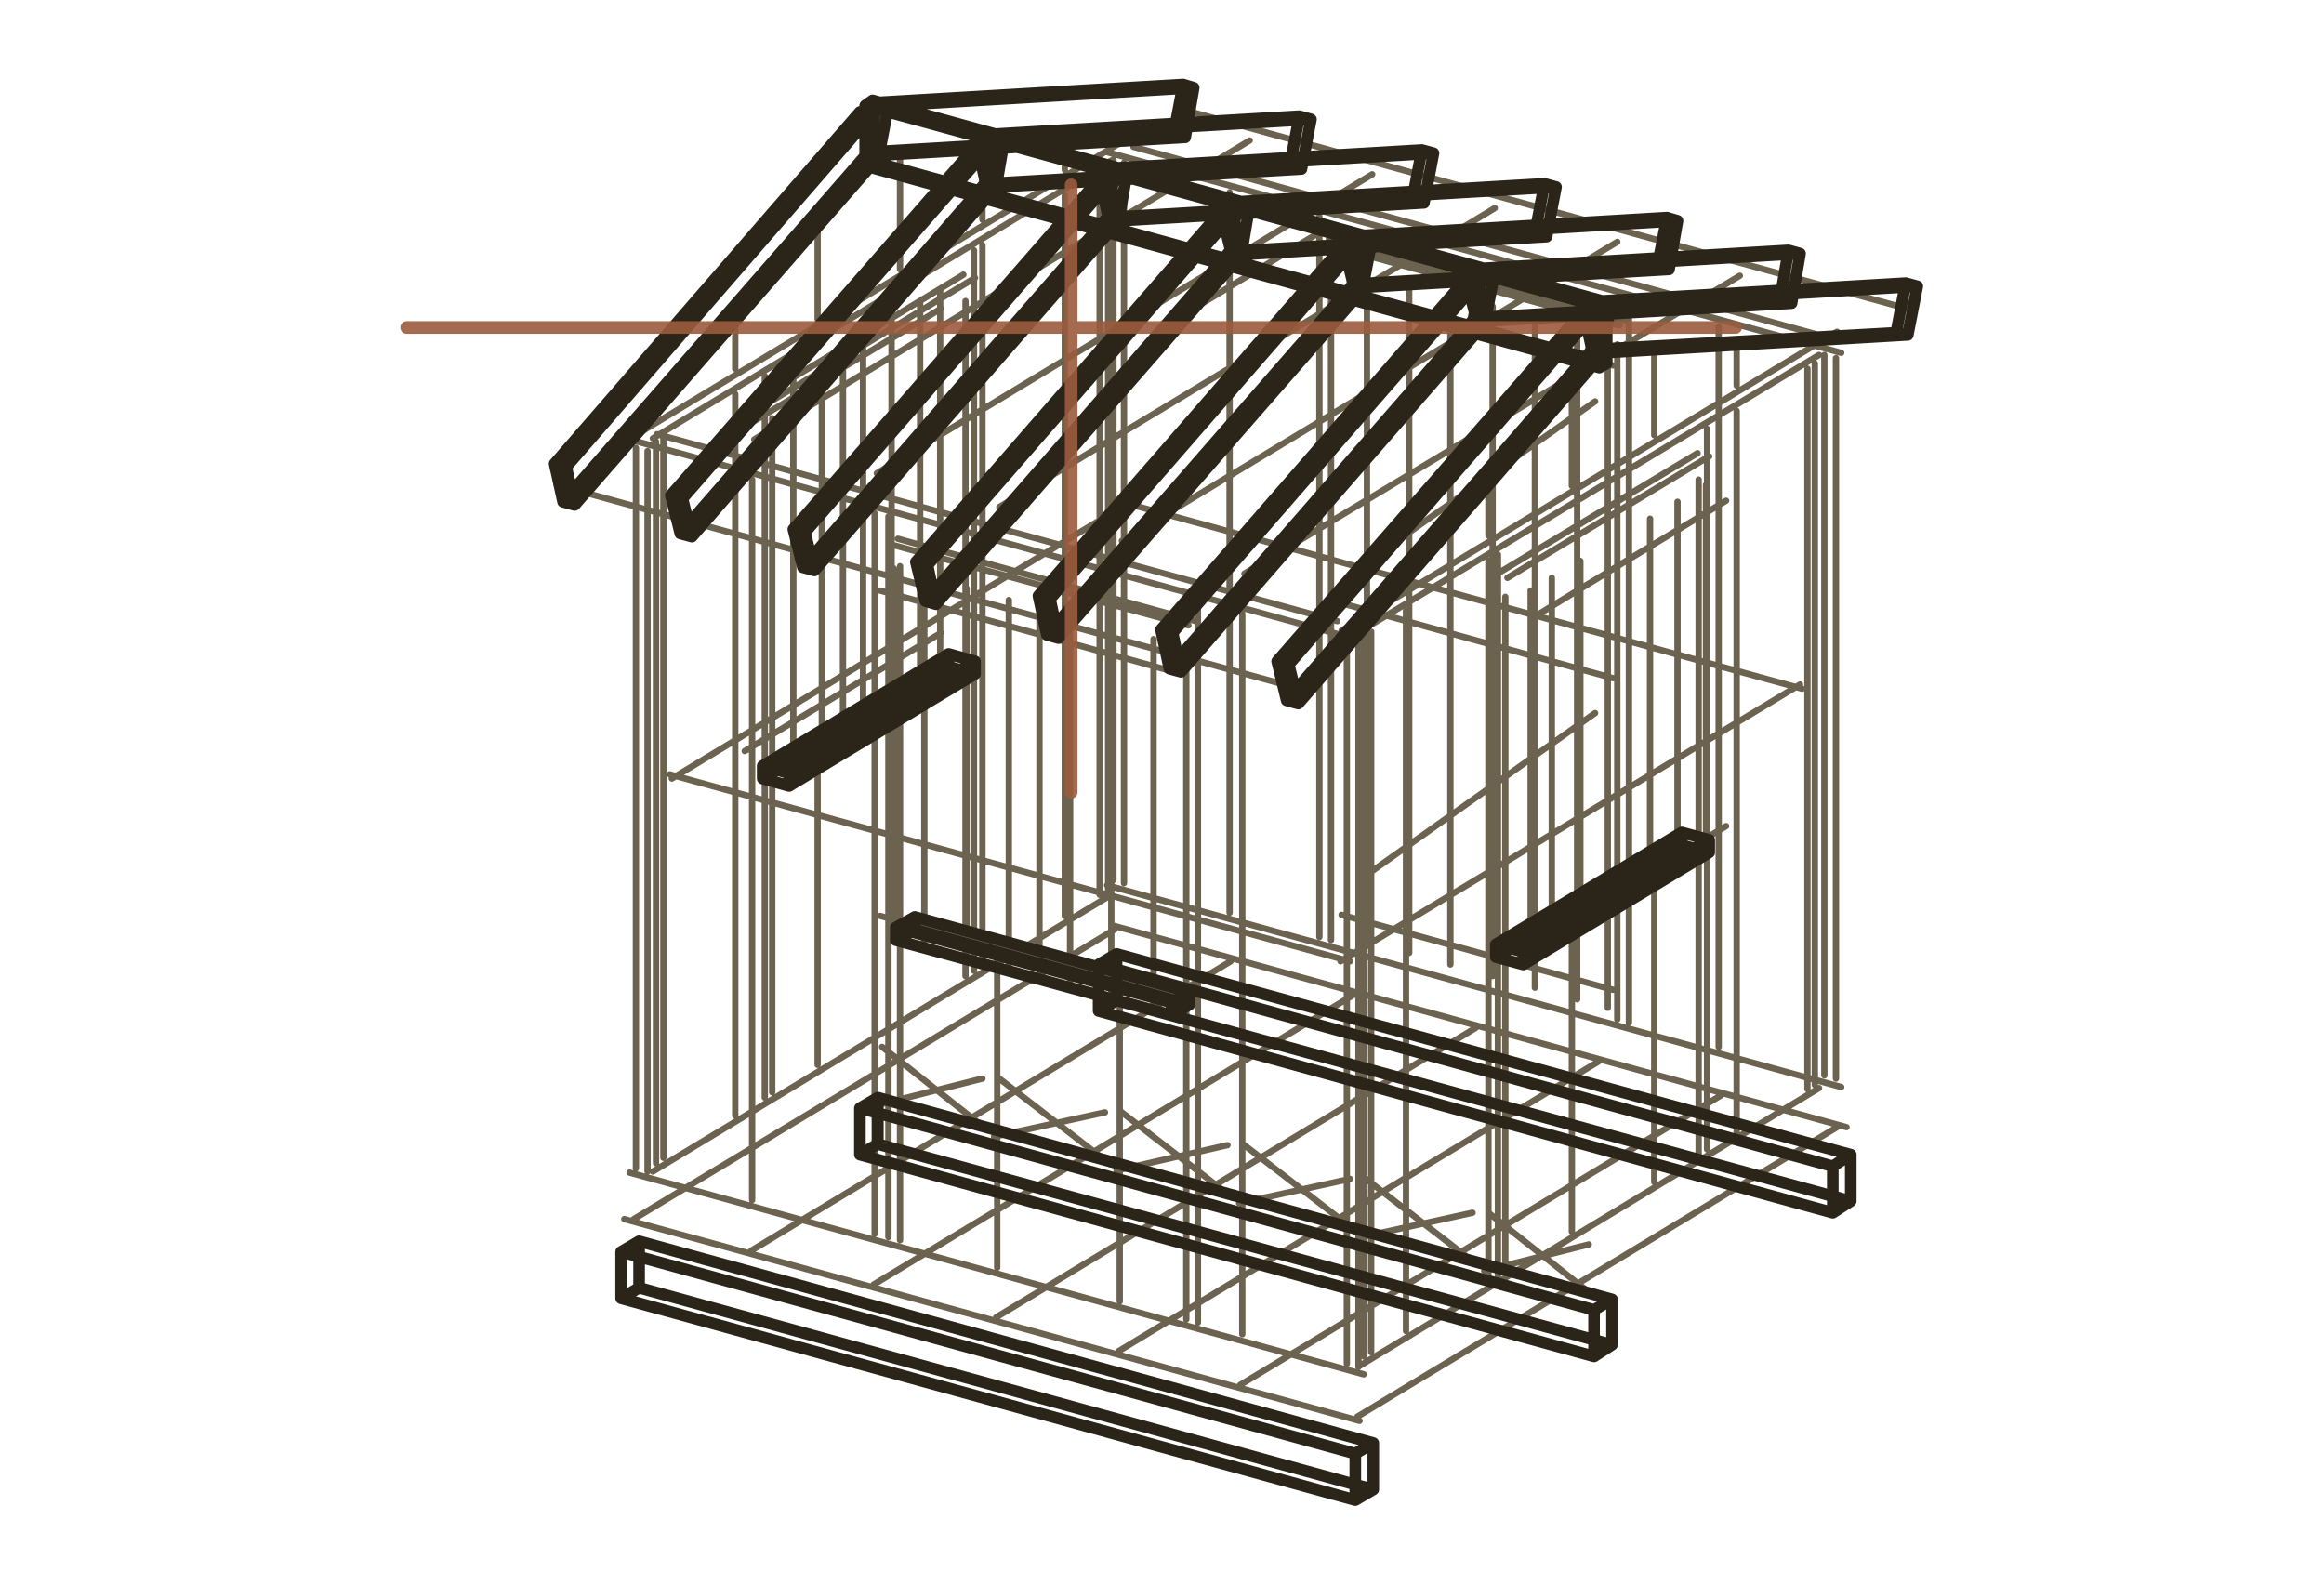
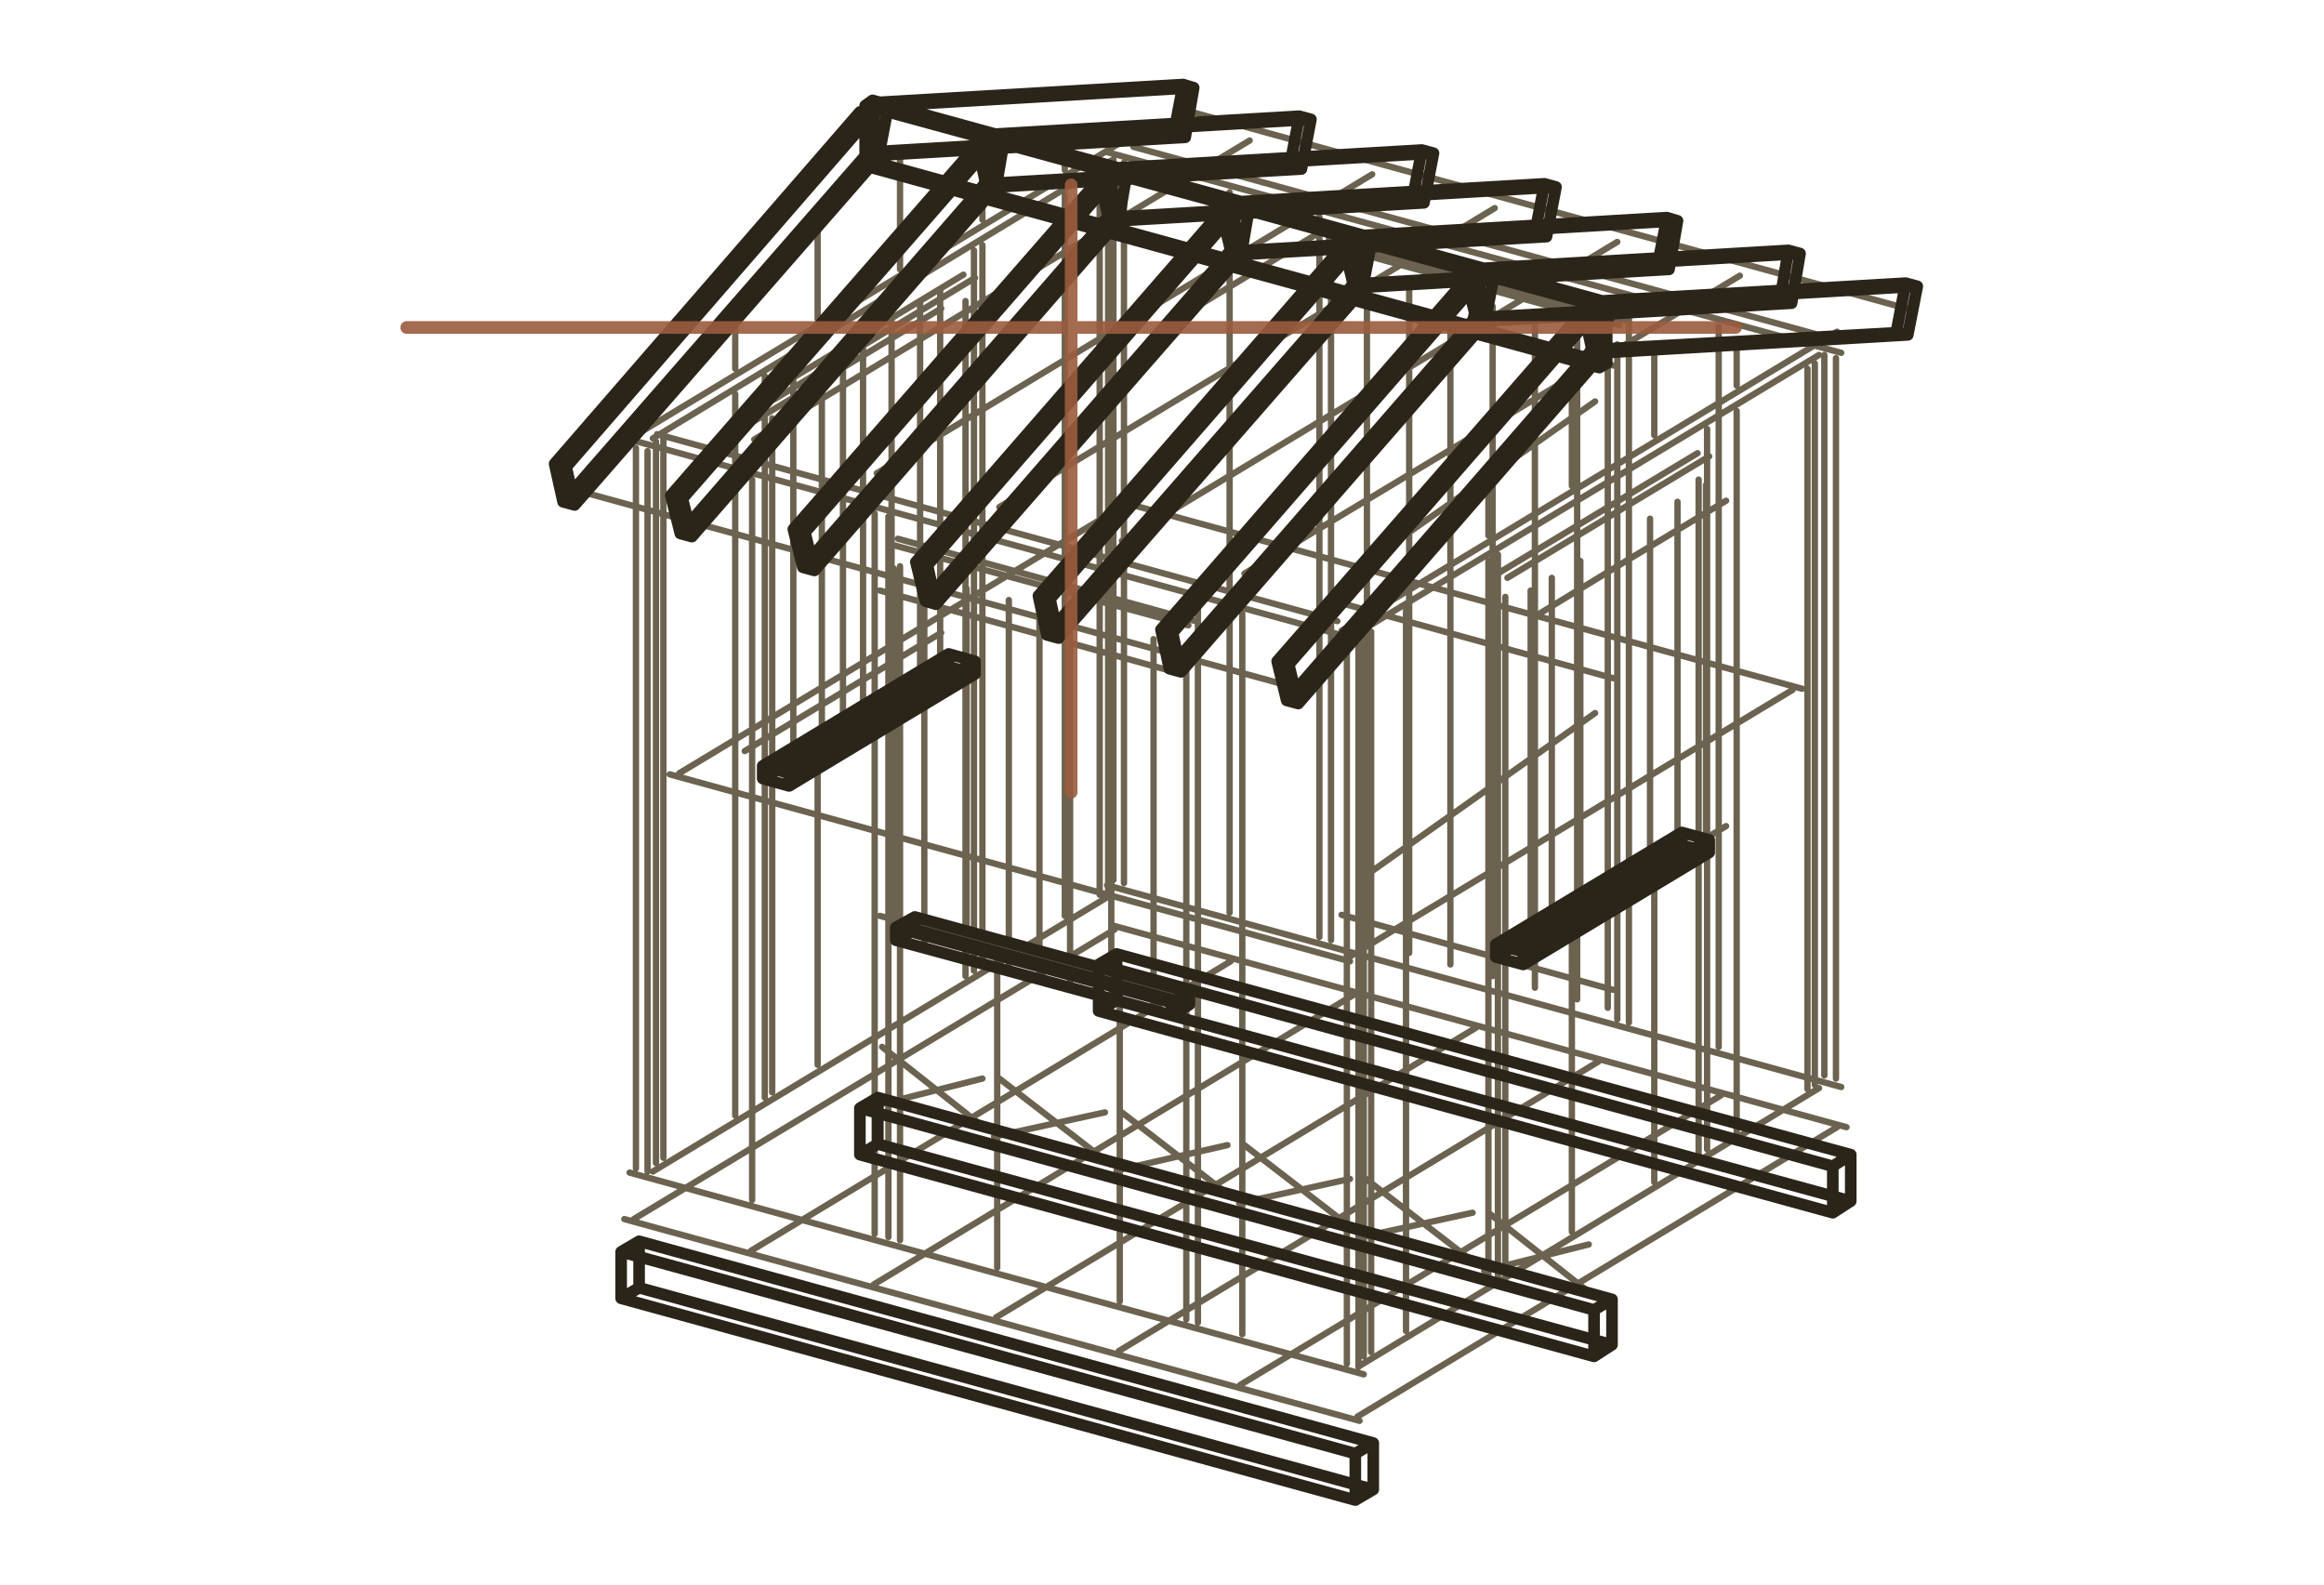
<svg xmlns="http://www.w3.org/2000/svg" viewBox="0 0 220 150" width="220" height="150" role="img">
  <g fill="none" stroke="#6b6250" stroke-width="0.6" stroke-linecap="round">
-     <path d="M105.5 88L60 115.4M116.5 91L71.1 118.4M128.1 94.2L82.7 121.6M139.7 97.3L94.3 124.7M151.3 100.5L105.9 127.9M162.9 103.7L117.4 131.1M173.9 106.7L128.5 134.1M105.3 87.6L174.8 106.7M59.1 115.4L128.7 134.5M83.5 99.1L93.5 107M83.1 104.6L93 102.1M94.6 102.1L105.1 110.2M94.1 107.6L104.6 105.3M106.2 105.3L116.7 113.4M105.7 110.8L116.2 108.4M117.8 108.4L128.3 116.5M117.3 113.9L127.8 111.6M129.3 111.6L139.8 119.7M128.9 117.1L139.4 114.8M140.9 114.8L150.9 122.7M140.5 120.3L150.4 117.8M104.8 83.8L174.3 102.9M104.8 14.4L174.3 33.4M107.3 13.9L171.8 31.6M105.4 83.3L105.4 15.1M116.4 86.4L116.4 18.2M162.7 99.1L162.7 30.9M173.8 102.1L173.8 33.9M106.4 83.6L106.4 15.4M172.7 101.8L172.7 33.6M124.9 88.7L124.9 20.5M126 89L126 25.2M154.2 96.8L154.2 28.5M153.1 96.5L153.1 32.6M125.8 22.6L154.1 30.4M125.1 23L153.3 30.8M129.1 130.1L59.6 111M129.1 60.7L59.6 41.6M126.6 58.8L62.2 41.1M128.6 129.4L128.6 61.1M117.6 126.3L117.6 58.1M82.8 116.8L82.8 48.6M71.2 113.6L71.2 45.4M60.2 110.6L60.2 42.4M127.5 129.1L127.5 60.8M61.3 110.9L61.3 42.7M113.4 125.2L113.4 57M112.3 124.9L112.3 61.1M84.1 117.1L84.1 48.9M85.2 117.4L85.2 53.6M112.5 59.2L84.2 51.5M113.2 58.8L85 51M106 123.2L106 94M94.4 120L94.4 90.9M172.2 103L128.7 129.3M172.2 33.6L128.7 59.8M173.9 31.4L127 59.7M171.8 102.7L171.8 34.4M164.4 107.2L164.4 38.9M140.9 121.3L140.9 53.1M133.1 126L133.1 57.8M129.1 128.4L129.1 60.2M171.1 103.1L171.1 34.9M129.8 128L129.8 59.8M161.6 108.8L161.6 40.6M160.8 109.3L160.8 45.4M141.8 120.8L141.8 52.5M142.5 120.3L142.5 56.5M161.8 43.2L142.7 54.7M160.7 42.9L141.6 54.4M156.6 111.9L156.6 82.7M148.8 116.6L148.8 87.5M61.8 110.9L105.2 84.7M61.8 41.5L105.2 15.2M60 41.3L106.9 13M62.1 110.1L62.1 41.8M69.6 105.6L69.6 37.3M93 91.4L93 23.2M100.8 86.7L100.8 18.5M104.9 84.3L104.9 16.1M62.8 109.6L62.8 41.4M104.1 84.7L104.1 16.5M72.4 103.9L72.4 35.6M73.1 103.4L73.1 39.6M92.2 91.9L92.2 23.7M91.4 92.4L91.4 28.5M72.2 37.5L91.2 26M73.3 37.8L92.3 26.3M77.4 100.8L77.4 71.7M85.2 96.1L85.2 67M118.3 13.3L71.4 41.6M129.9 16.5L83 44.8M141.5 19.7L94.6 48M153.1 22.9L106.2 51.2M164.7 26.1L117.8 54.3M125.9 21.4L110.2 30.9M69.6 34.9L69.6 30.9M77.4 30.2L77.4 21.9M85.2 25.5L85.2 14.8M93 20.8L93 14.4M100.8 16.1L100.8 13.9M164.4 36.5L164.4 32.5M156.6 41.2L156.6 32.9M148.8 46L148.8 35.2M140.9 50.7L140.9 44.2M133.1 55.4L133.1 53.2M111.7 10.3L181.2 29.4M122.3 65L52.7 45.9M129.4 89.1L129.4 25.7M133.4 90.2L133.4 26.8M137.3 91.3L137.3 27.9M141.3 92.4L141.3 29M145.3 93.5L145.3 30.1M149.3 94.6L149.3 31.2M152.2 95.4L152.2 32M127 86.6L152.7 93.7M127 57.1L152.7 64.2M127 27.6L152.7 34.6M128.7 83.3L151 67.5M128.7 53.7L151 38M109.2 95.6L109.2 60.5M105.2 94.6L105.2 59.4M101.3 93.5L101.3 58.4M98.4 92.7L98.4 57.6M110.8 94.2L97.1 90.4M110.8 63.5L97.1 59.7M95.5 91.9L95.5 56.8M91.5 90.8L91.5 55.7M87.5 89.7L87.5 54.6M84.6 88.9L84.6 53.8M97.1 90.4L83.3 86.7M97.1 59.7L83.3 55.9M161.5 81L161.5 45.9M158.8 82.6L158.8 47.5M156.2 84.3L156.2 49.1M154.2 85.4L154.2 50.3M163.4 78.2L154.1 83.8M163.4 47.4L154.1 53M152.2 86.6L152.2 51.5M149.6 88.2L149.6 53.1M146.9 89.9L146.9 54.7M144.9 91L144.9 55.9M154.1 83.8L144.9 89.4M154.1 53L144.9 58.6M72.4 72.6L72.4 37.5M75.1 71L75.1 35.9M77.8 69.4L77.8 34.3M79.8 68.2L79.8 33.1M70.5 71.1L79.8 65.5M70.5 40.4L79.8 34.8M81.7 67L81.7 31.9M84.4 65.4L84.4 30.3M87.1 63.8L87.1 28.7M89 62.6L89 27.5M79.8 65.5L89.1 59.9M79.8 34.8L89.1 29.2M106.1 47.5L170.6 65.2M127.8 91L63.4 73.3M170.4 64.8L126.9 91M63.6 73.7L107 47.5" />
+     <path d="M105.5 88L60 115.4M116.5 91L71.1 118.4M128.1 94.2L82.7 121.6M139.7 97.3L94.3 124.7M151.3 100.5L105.9 127.9M162.9 103.7L117.4 131.1M173.9 106.7L128.5 134.1M105.3 87.6L174.8 106.7M59.1 115.4L128.7 134.5M83.5 99.1L93.5 107M83.1 104.6L93 102.1M94.6 102.1L105.1 110.2M94.1 107.6L104.6 105.3M106.2 105.3L116.7 113.4M105.7 110.8L116.2 108.4M117.8 108.4L128.3 116.5M117.3 113.9L127.8 111.6M129.3 111.6L139.8 119.7M128.9 117.1L139.4 114.8M140.9 114.8L150.9 122.7M140.5 120.3L150.4 117.8M104.8 83.8L174.3 102.9M104.8 14.4L174.3 33.4M107.3 13.9L171.8 31.6M105.4 83.3L105.4 15.1M116.4 86.4L116.4 18.2M162.7 99.1L162.7 30.9M173.8 102.1L173.8 33.9M106.4 83.6L106.4 15.4M172.7 101.8L172.7 33.6M124.9 88.7L124.9 20.5M126 89L126 25.2M154.2 96.8L154.2 28.5M153.1 96.5L153.1 32.6M125.8 22.6L154.1 30.4M125.1 23L153.3 30.8M129.1 130.1L59.6 111M129.1 60.7L59.6 41.6M126.6 58.8L62.2 41.1M128.6 129.4L128.6 61.1M117.6 126.3L117.6 58.1M82.8 116.8L82.8 48.6M71.2 113.6L71.2 45.4M60.2 110.6L60.2 42.4M127.5 129.1L127.5 60.8M61.3 110.9L61.3 42.7M113.4 125.2L113.4 57M112.3 124.9L112.3 61.1M84.1 117.1L84.1 48.9M85.2 117.4L85.2 53.6M112.5 59.2L84.2 51.5M113.2 58.8L85 51M106 123.2L106 94M94.4 120L94.4 90.9M172.2 103L128.7 129.3M172.2 33.6L128.7 59.8M173.9 31.4L127 59.7M171.8 102.7L171.8 34.4M164.4 107.2L164.4 38.9M140.9 121.3L140.9 53.1M133.1 126L133.1 57.8M129.1 128.4L129.1 60.2M171.1 103.1L171.1 34.9M129.8 128L129.8 59.8M161.6 108.8L161.6 40.6M160.8 109.3L160.8 45.4M141.8 120.8L141.8 52.5M142.5 120.3L142.5 56.5M161.8 43.2L142.7 54.7M160.7 42.9L141.6 54.4M156.6 111.9L156.6 82.7M148.8 116.6L148.8 87.5M61.8 110.9L105.2 84.7M61.8 41.5L105.2 15.2M60 41.3L106.9 13M62.1 110.1L62.1 41.8M69.6 105.6L69.6 37.3M93 91.4L93 23.2M100.8 86.7L100.8 18.5M104.9 84.3L104.9 16.1M62.8 109.6L62.8 41.4M104.1 84.7L104.1 16.5M72.4 103.9L72.4 35.6M73.1 103.4L73.1 39.6M92.2 91.9L92.2 23.7M91.4 92.4L91.4 28.5M72.2 37.5L91.2 26M73.3 37.8L92.3 26.3M77.4 100.8L77.4 71.7M85.2 96.1L85.2 67M118.3 13.3L71.4 41.6M129.9 16.5L83 44.8M141.5 19.7L94.6 48M153.1 22.9L106.2 51.2M164.7 26.1L117.8 54.3M125.9 21.4L110.2 30.9M69.6 34.9L69.6 30.9M77.4 30.2L77.4 21.9M85.2 25.5L85.2 14.8M93 20.8L93 14.4M100.8 16.1L100.8 13.9M164.4 36.5L164.4 32.5M156.6 41.2L156.6 32.9M148.8 46L148.8 35.2M140.9 50.7L140.9 44.2M133.1 55.4L133.1 53.2M111.7 10.3L181.2 29.4M122.3 65L52.7 45.9M129.4 89.1L129.4 25.7M133.4 90.2L133.4 26.8M137.3 91.3L137.3 27.9M141.3 92.4L141.3 29M145.3 93.5L145.3 30.1M149.3 94.6L149.3 31.2M152.2 95.4L152.2 32M127 86.6L152.7 93.7M127 57.1L152.7 64.2M127 27.6L152.7 34.6M128.7 83.3L151 67.5M128.7 53.7L151 38M109.2 95.6L109.2 60.5M105.2 94.6L105.2 59.4M101.3 93.5L101.3 58.4M98.4 92.7L98.4 57.6M110.8 94.2L97.1 90.4M110.8 63.5L97.1 59.7M95.5 91.9L95.5 56.8M91.5 90.8L91.5 55.7M87.5 89.7L87.5 54.6M84.6 88.9L84.6 53.8M97.1 90.4L83.3 86.7M97.1 59.7L83.3 55.9M161.5 81L161.5 45.9M158.8 82.6L158.8 47.5M156.2 84.3L156.2 49.1M154.2 85.4L154.2 50.3M163.4 78.2L154.1 83.8M163.4 47.4L154.1 53M152.2 86.6L152.2 51.5M149.6 88.2L149.6 53.1M146.9 89.9L146.9 54.7M144.9 91L144.9 55.9M154.1 83.8L144.9 89.4M154.1 53L144.9 58.6M72.4 72.6L72.4 37.5M75.1 71L75.1 35.9M77.8 69.4L77.8 34.3M79.8 68.2L79.8 33.1M70.5 71.1L79.8 65.5M70.5 40.4L79.8 34.8M81.7 67L81.7 31.9M84.4 65.4L84.4 30.3M87.1 63.8L87.1 28.7M89 62.6L89 27.5M79.8 65.5L89.1 59.9M79.8 34.8L89.1 29.2M106.1 47.5L170.6 65.2M127.8 91L63.4 73.3M169.7 65.3L127.7 90.6M64.3 73.2L106.3 47.9" />
  </g>
  <g fill="none" stroke="#2b2419" stroke-width="1.1" stroke-linecap="round">
    <path d="M105.7 94.7L104 95.7M105.7 90.3L104 91.3M175.2 113.7L173.5 114.8M175.2 109.3L173.5 110.4M105.7 94.7L105.7 90.3M104 95.7L104 91.3M175.2 113.7L175.2 109.3M173.5 114.8L173.5 110.4M105.7 94.7L175.2 113.7M104 95.7L173.5 114.8M105.7 90.3L175.2 109.3M104 91.3L173.5 110.4M83.1 108.3L81.4 109.3M83.1 103.9L81.4 104.9M152.6 127.3L150.9 128.4M152.6 123L150.9 124M83.1 108.3L83.1 103.9M81.4 109.3L81.4 104.9M152.6 127.3L152.6 123M150.9 128.4L150.9 124M83.1 108.3L152.6 127.3M81.4 109.3L150.9 128.4M83.1 103.9L152.6 123M81.4 104.9L150.9 124M60.5 121.9L58.8 122.9M60.5 117.5L58.8 118.5M130 141L128.3 142M130 136.6L128.3 137.6M60.5 121.9L60.5 117.5M58.8 122.9L58.8 118.5M130 141L130 136.6M128.3 142L128.3 137.6M60.5 121.9L130 141M58.8 122.9L128.3 142M60.5 117.5L130 136.6M58.8 118.5L128.3 137.6M112.6 95.1L112.6 93.9M110.9 96.1L110.9 94.9M86.6 88L86.6 86.8M84.8 89L84.8 87.8M112.6 95.1L110.9 96.1M112.6 93.9L110.9 94.9M86.6 88L84.8 89M86.6 86.8L84.8 87.8M112.6 95.1L86.6 88M112.6 93.9L86.6 86.8M110.9 96.1L84.8 89M110.9 94.9L84.8 87.8M159.2 80L159.2 78.8M161.8 80.7L161.8 79.5M141.6 90.6L141.6 89.4M144.2 91.3L144.2 90.1M159.2 80L161.8 80.7M159.2 78.8L161.8 79.5M141.6 90.6L144.2 91.3M141.6 89.4L144.2 90.1M159.2 80L141.6 90.6M159.2 78.8L141.6 89.4M161.8 80.7L144.2 91.3M161.8 79.5L144.2 90.1M74.7 74.4L74.7 73.2M72.2 73.7L72.2 72.5M92.3 63.8L92.3 62.6M89.8 63.1L89.8 61.9M74.7 74.4L72.2 73.7M74.7 73.2L72.2 72.5M92.3 63.8L89.8 63.1M92.3 62.6L89.8 61.9M74.7 74.4L92.3 63.8M74.7 73.2L92.3 62.6M72.2 73.7L89.8 63.1M72.2 72.5L89.8 61.9M112.2 13L111.1 12.7M113 8.3L112 8M83.2 14.7L82.2 14.4M84.1 10L83 9.7M112.2 13L113 8.3M111.1 12.7L112 8M83.2 14.7L84.1 10M82.2 14.4L83 9.7M112.2 13L83.2 14.7M111.1 12.7L82.2 14.4M113 8.3L84.1 10M112 8L83 9.7M83.4 14.6L82.3 14.3M82.5 10.9L81.4 10.6M54.4 47.8L53.3 47.5M53.6 44.2L52.5 43.9M83.4 14.6L82.5 10.9M82.3 14.3L81.4 10.6M54.4 47.8L53.6 44.2M53.3 47.5L52.5 43.9M83.4 14.6L54.4 47.8M82.3 14.3L53.3 47.5M82.5 10.9L53.6 44.2M81.4 10.6L52.5 43.9M123.2 16L122.1 15.7M124.1 11.3L123 11M94.3 17.7L93.2 17.4M95.1 13L94.1 12.7M123.2 16L124.1 11.3M122.1 15.7L123 11M94.3 17.7L95.1 13M93.2 17.4L94.1 12.7M123.2 16L94.3 17.7M122.1 15.7L93.2 17.4M124.1 11.3L95.1 13M123 11L94.1 12.7M94.4 17.6L93.3 17.3M93.6 14L92.5 13.7M65.5 50.8L64.4 50.5M64.6 47.2L63.5 46.9M94.4 17.6L93.6 14M93.3 17.3L92.5 13.7M65.5 50.8L64.6 47.2M64.4 50.5L63.5 46.9M94.4 17.6L65.5 50.8M93.3 17.3L64.4 50.5M93.6 14L64.6 47.2M92.5 13.7L63.5 46.9M134.8 19.2L133.7 18.9M135.7 14.5L134.6 14.2M105.9 20.9L104.8 20.6M106.7 16.2L105.6 15.9M134.8 19.2L135.7 14.5M133.7 18.9L134.6 14.2M105.9 20.9L106.7 16.2M104.8 20.6L105.6 15.9M134.8 19.2L105.9 20.9M133.7 18.9L104.8 20.6M135.7 14.5L106.7 16.2M134.6 14.2L105.6 15.9M106 20.8L104.9 20.5M105.1 17.2L104.1 16.9M77.1 54L76 53.7M76.2 50.4L75.1 50.1M106 20.8L105.1 17.2M104.9 20.5L104.1 16.9M77.1 54L76.2 50.4M76 53.7L75.1 50.1M106 20.8L77.1 54M104.9 20.5L76 53.7M105.1 17.2L76.2 50.4M104.1 16.9L75.1 50.1M146.4 22.4L145.3 22.1M147.3 17.7L146.2 17.4M117.5 24.1L116.4 23.8M118.3 19.4L117.2 19.1M146.4 22.4L147.3 17.7M145.3 22.1L146.2 17.4M117.5 24.1L118.3 19.4M116.4 23.8L117.2 19.1M146.4 22.4L117.5 24.1M145.3 22.1L116.4 23.8M147.3 17.7L118.3 19.4M146.2 17.4L117.2 19.1M117.6 24L116.5 23.7M116.7 20.3L115.6 20M88.6 57.2L87.6 56.9M87.8 53.5L86.7 53.2M117.6 24L116.7 20.3M116.5 23.7L115.6 20M88.6 57.2L87.8 53.5M87.6 56.9L86.7 53.2M117.6 24L88.6 57.2M116.5 23.7L87.6 56.9M116.7 20.3L87.8 53.5M115.6 20L86.7 53.2M158 25.5L156.9 25.2M158.8 20.9L157.8 20.6M129 27.2L128 26.9M129.9 22.6L128.8 22.3M158 25.5L158.8 20.9M156.9 25.2L157.8 20.6M129 27.2L129.9 22.6M128 26.9L128.8 22.3M158 25.5L129 27.2M156.9 25.2L128 26.9M158.8 20.9L129.9 22.6M157.8 20.6L128.8 22.3M129.2 27.2L128.1 26.9M128.3 23.5L127.2 23.2M100.2 60.4L99.1 60.1M99.4 56.7L98.3 56.4M129.2 27.2L128.3 23.5M128.1 26.9L127.2 23.2M100.2 60.4L99.4 56.7M99.1 60.1L98.3 56.4M129.2 27.2L100.2 60.4M128.1 26.9L99.1 60.1M128.3 23.5L99.4 56.7M127.2 23.2L98.3 56.4M169.6 28.7L168.5 28.4M170.4 24L169.3 23.7M140.6 30.4L139.5 30.1M141.5 25.7L140.4 25.4M169.6 28.7L170.4 24M168.5 28.4L169.3 23.7M140.6 30.4L141.5 25.7M139.5 30.1L140.4 25.4M169.6 28.7L140.6 30.4M168.5 28.4L139.5 30.1M170.4 24L141.5 25.7M169.3 23.7L140.4 25.4M140.8 30.3L139.7 30M139.9 26.7L138.8 26.4M111.8 63.6L110.7 63.3M111 59.9L109.9 59.6M140.8 30.3L139.9 26.7M139.7 30L138.8 26.4M111.8 63.6L111 59.9M110.7 63.3L109.9 59.6M140.8 30.3L111.8 63.6M139.7 30L110.7 63.3M139.9 26.7L111 59.9M138.8 26.4L109.9 59.6M180.6 31.7L179.5 31.5M181.5 27.1L180.4 26.8M151.7 33.4L150.6 33.1M152.5 28.8L151.4 28.5M180.6 31.7L181.5 27.1M179.5 31.5L180.4 26.8M151.7 33.4L152.5 28.8M150.6 33.1L151.4 28.5M180.6 31.7L151.7 33.4M179.5 31.5L150.6 33.1M181.5 27.1L152.5 28.8M180.4 26.8L151.4 28.5M151.8 33.4L150.7 33.1M150.9 29.7L149.9 29.4M122.9 66.6L121.8 66.3M122 62.9L120.9 62.6M151.8 33.4L150.9 29.7M150.7 33.1L149.9 29.4M122.9 66.6L122 62.9M121.8 66.3L120.9 62.6M151.8 33.4L122.9 66.6M150.7 33.1L121.8 66.3M150.9 29.7L122 62.9M149.9 29.4L120.9 62.6M82.6 15.3L81.9 15.7M82.6 9.5L81.9 10M152.1 34.4L151.4 34.8M152.1 28.6L151.4 29M82.6 15.3L82.6 9.5M81.9 15.7L81.9 10M152.1 34.4L152.1 28.6M151.4 34.8L151.4 29M82.6 15.3L152.1 34.4M81.9 15.7L151.4 34.8M82.6 9.5L152.1 28.6M81.9 10L151.4 29" />
  </g>
  <g fill="none" stroke="#9a5b3d" stroke-width="1.2" stroke-linecap="round" opacity="0.9">
    <path d="M101.4 75L101.4 17.5M38.5 31L164.3 31" />
  </g>
</svg>
